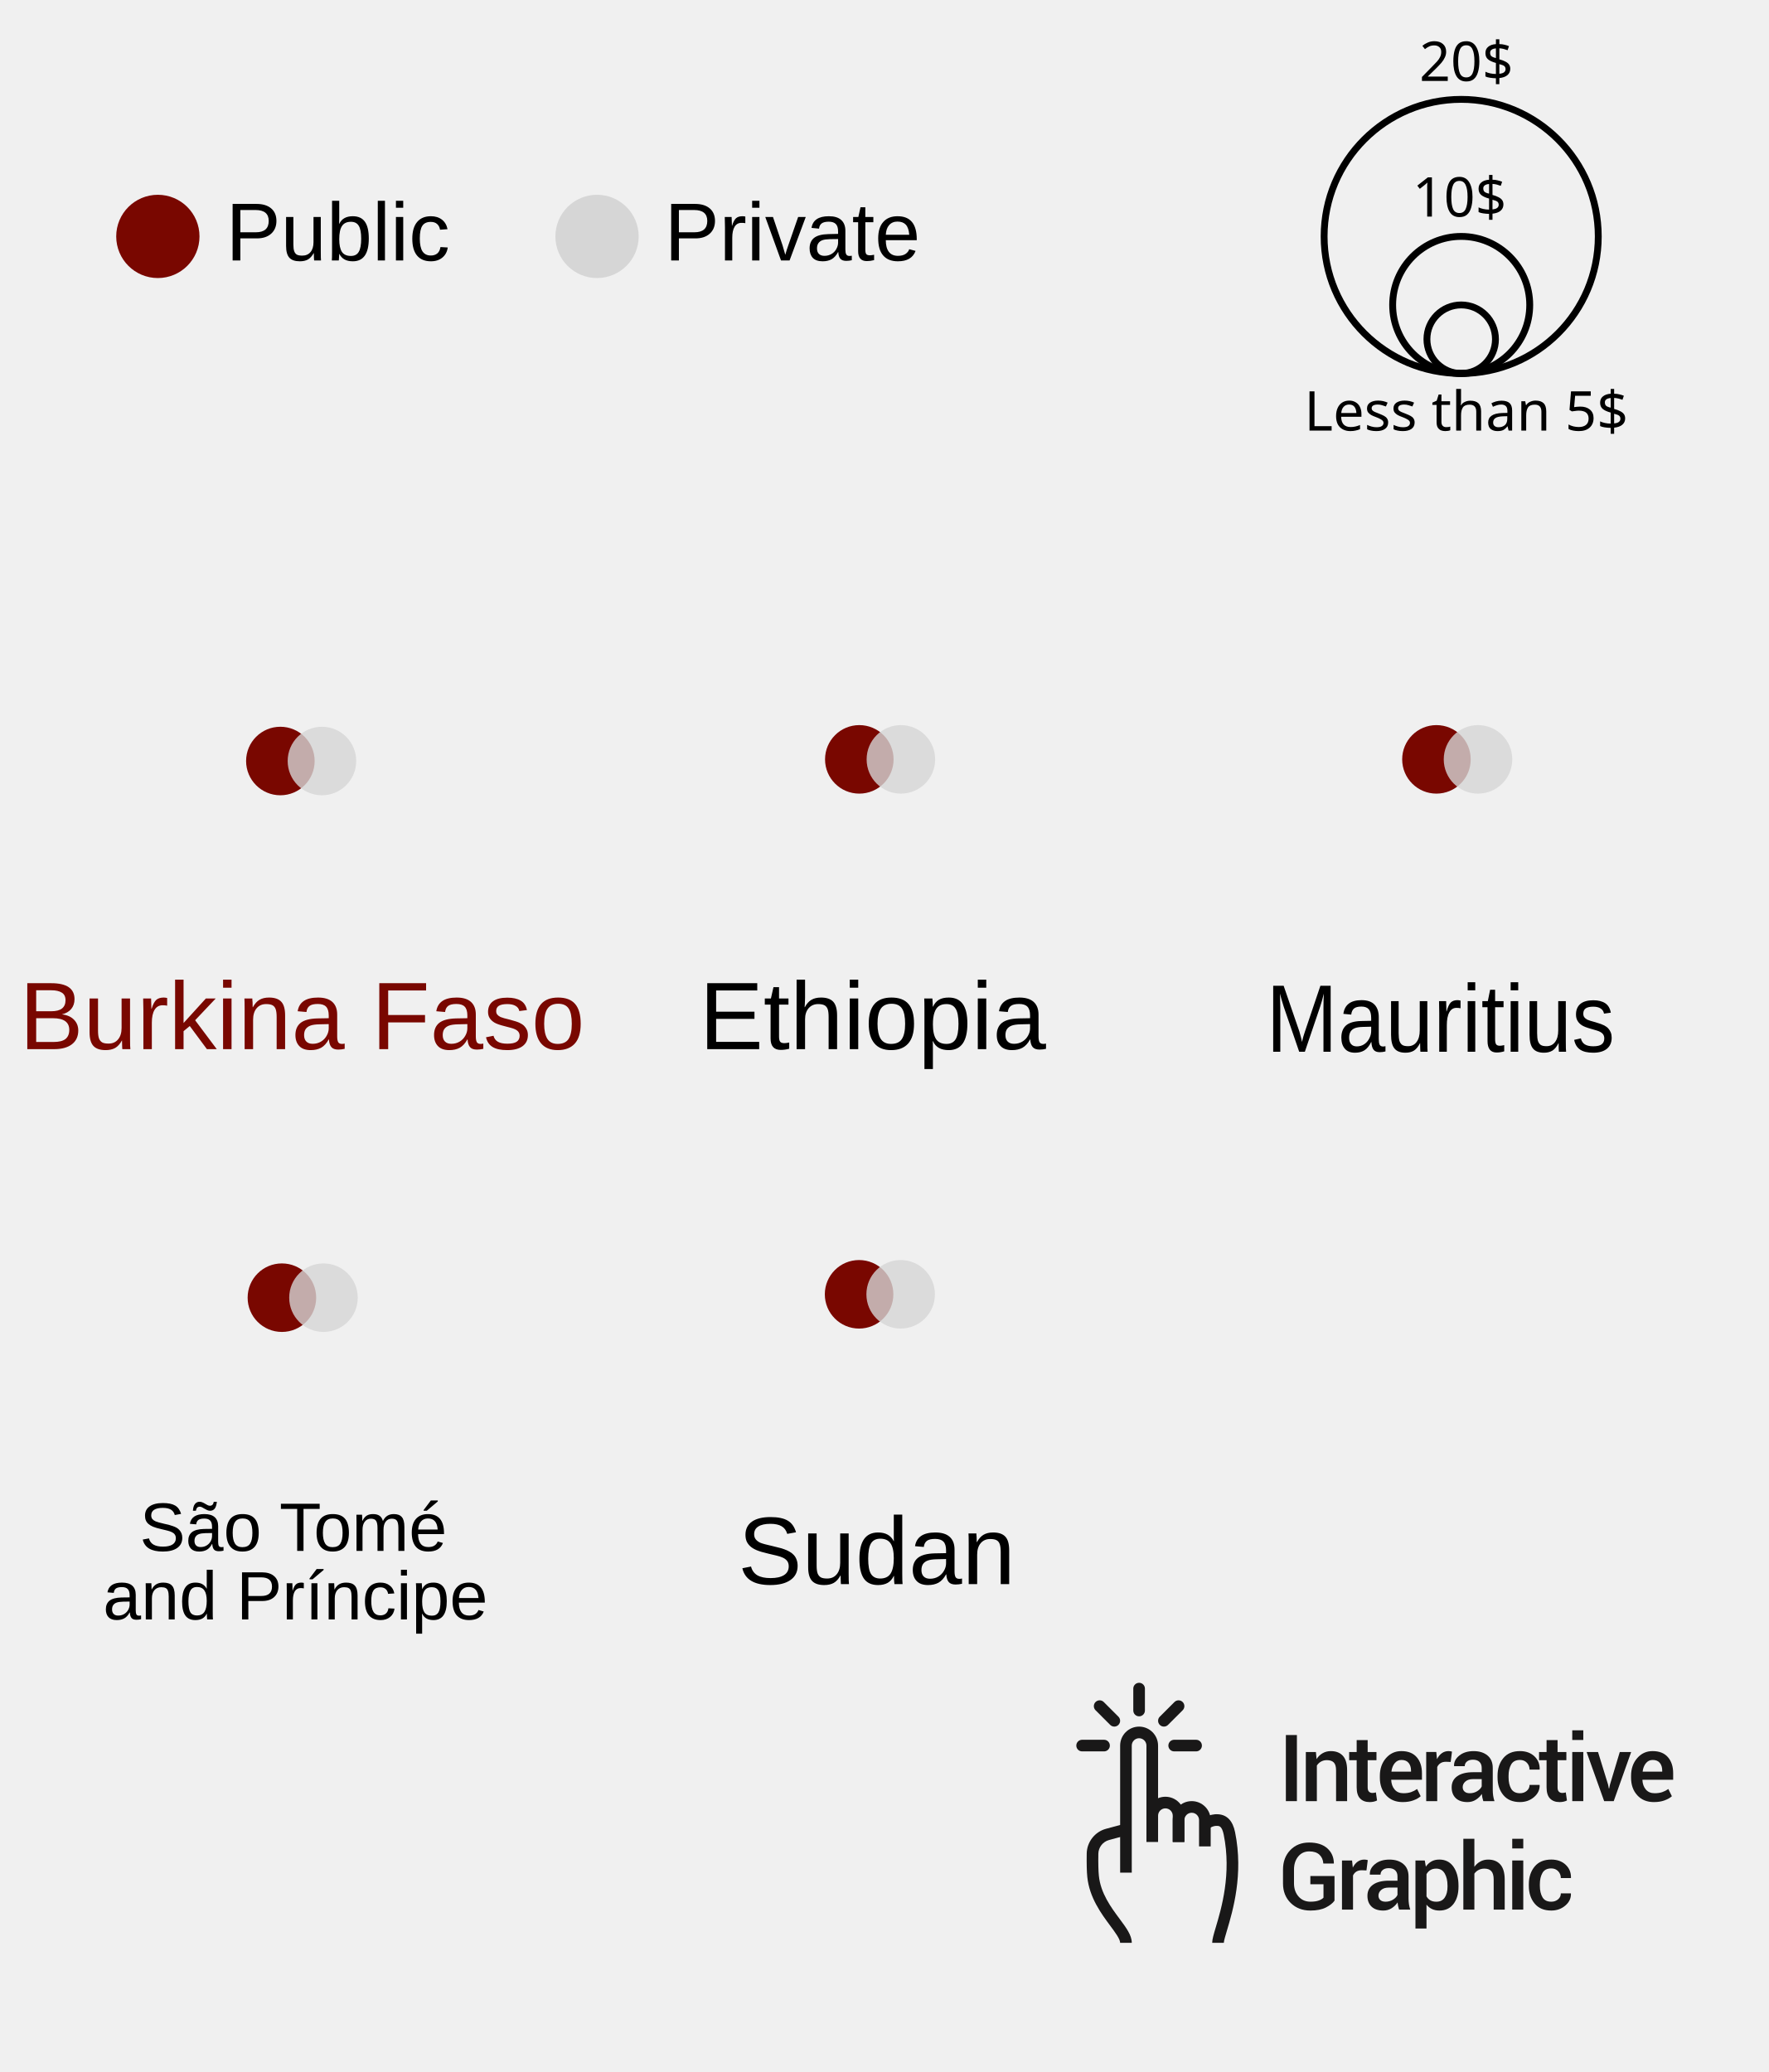
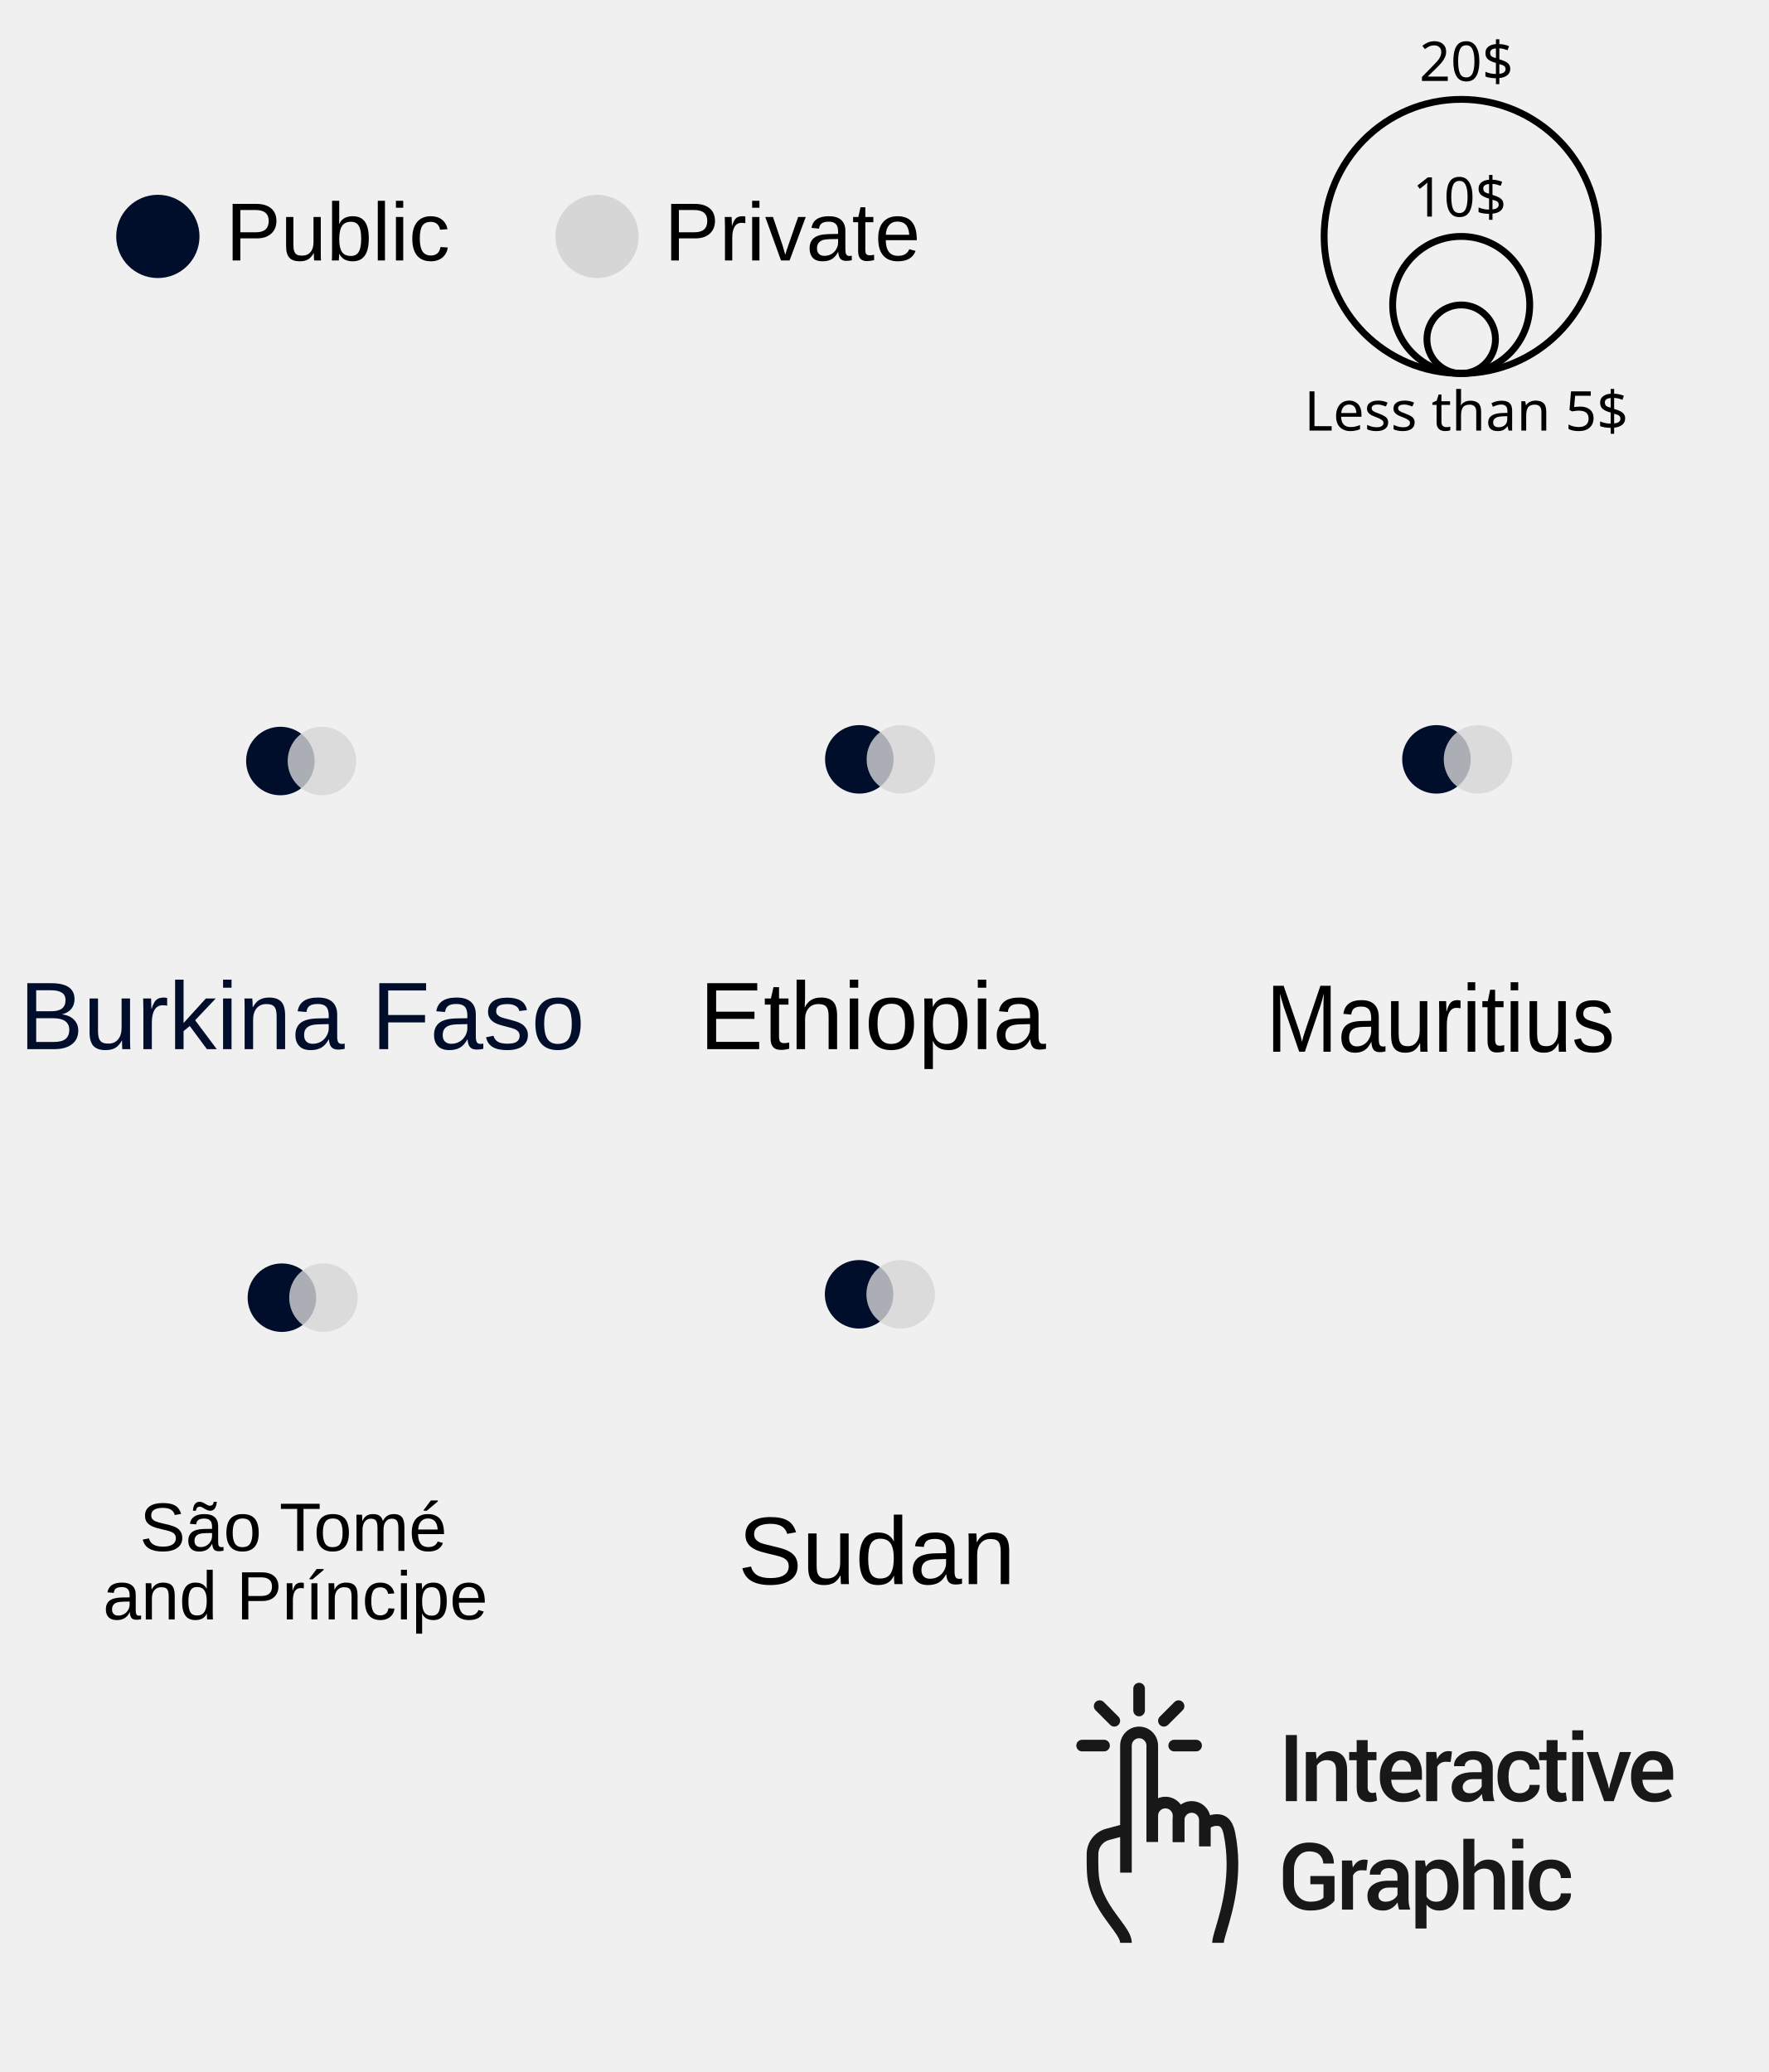
<svg xmlns="http://www.w3.org/2000/svg" xmlns:xlink="http://www.w3.org/1999/xlink" version="1.1" id="GRAPHIC" x="0px" y="0px" width="258.014px" height="302.375px" viewBox="0 0 258.014 302.375" enable-background="new 0 0 258.014 302.375" xml:space="preserve">
  <style type="text/css">
       @font-face {
            font-family: 'Roboto-Light';
            font-weight: 100;
            src: url(https://fonts.googleapis.com/css?family=Roboto:300);
        }
        @font-face {
            font-family: 'Roboto-Bold';
            src: url(http://www.nacion.com/static/LNCNacionBeta/fonts/opensans/opensans_semibold.woff);    
            font-weight: 300;
        }
        @font-face {
            font-family: 'Open Sans Bold';
            src: url(http://www.nacion.com/static/LNCNacionBeta/fonts/opensans/opensans_extrabold.woff);    
            font-weight: 800;
        }
    </style>
  <g id="GUIDE">
    <g id="KEY">
      <circle fill="none" stroke="#000000" stroke-miterlimit="10" cx="213.197" cy="44.501" r="10" />
      <circle fill="none" stroke="#000000" stroke-miterlimit="10" cx="213.197" cy="34.501" r="20" />
      <text transform="matrix(1 0 0 1 207.0798 11.8123)" font-family="'Roboto-Bold'" font-size="8">20$</text>
      <text transform="matrix(1 0 0 1 206.0798 31.6042)" font-family="'Roboto-Bold'" font-size="8">10$</text>
    </g>
-     <circle fill="#790700" cx="23.032" cy="34.501" r="6.076" />
+     <circle fill="#000d2b" cx="23.032" cy="34.501" r="6.076" />
    <circle fill="#D6D6D6" cx="87.11" cy="34.501" r="6.076" />
    <text transform="matrix(1 0 0 1 32.9573 38.0077)" font-family="'Arial'" font-size="12">Public</text>
    <text transform="matrix(1 0 0 1 96.9465 38.0077)" font-family="'Arial'" font-size="12">Private</text>
    <g>
      <text transform="matrix(1.0075 0 0 1 190.2783 62.834)" font-family="'Roboto-Bold'" font-size="8">Less than 5$</text>
    </g>
    <circle fill="none" stroke="#000000" stroke-miterlimit="10" cx="213.197" cy="49.501" r="5" />
  </g>
  <g id="INTERACT">
    <g>
      <path fill="#191818" d="M174.517,255.587h-3.197c-0.468,0-0.848-0.38-0.848-0.848c0-0.469,0.38-0.848,0.848-0.848h3.197    c0.469,0,0.848,0.38,0.848,0.848S174.985,255.587,174.517,255.587z" />
      <path fill="#191818" d="M166.202,250.47c-0.469,0-0.848-0.38-0.848-0.848v-3.198c0-0.468,0.38-0.848,0.848-0.848    s0.848,0.38,0.848,0.848v3.198C167.051,250.091,166.671,250.47,166.202,250.47z" />
      <path fill="#191818" d="M161.086,255.587h-3.198c-0.469,0-0.848-0.38-0.848-0.848c0-0.469,0.38-0.848,0.848-0.848h3.198    c0.468,0,0.848,0.38,0.848,0.848S161.554,255.587,161.086,255.587z" />
      <path fill="#191818" d="M169.82,251.969c-0.217,0-0.434-0.083-0.6-0.249c-0.331-0.331-0.331-0.869,0-1.199l2.139-2.138    c0.331-0.331,0.868-0.331,1.2,0c0.331,0.331,0.331,0.868,0,1.199l-2.139,2.138C170.254,251.886,170.037,251.969,169.82,251.969z" />
      <path fill="#191818" d="M162.584,251.969c-0.217,0-0.434-0.083-0.6-0.249l-2.138-2.138c-0.331-0.331-0.331-0.868,0-1.199    c0.331-0.331,0.868-0.331,1.2,0l2.138,2.138c0.331,0.331,0.331,0.868,0,1.199C163.019,251.886,162.802,251.969,162.584,251.969z" />
      <path fill="#191818" d="M172.807,268.81h-1.697v-3.838c0-0.59-0.48-1.071-1.071-1.071c-0.59,0-1.07,0.48-1.07,1.071v0.639h-1.697    v-0.639c0-1.526,1.241-2.767,2.767-2.767s2.767,1.241,2.767,2.767v3.838H172.807z" />
      <path fill="#191818" d="M176.645,269.449h-1.696v-3.838c0-0.59-0.481-1.07-1.071-1.07s-1.07,0.48-1.07,1.07v3.198h-1.697v-3.198    c0-1.525,1.241-2.767,2.767-2.767s2.767,1.241,2.767,2.767L176.645,269.449L176.645,269.449z" />
      <path fill="#191818" d="M165.132,273.286h-1.697v-18.548c0-1.525,1.241-2.767,2.767-2.767s2.767,1.241,2.767,2.767v14.071h-1.697    v-14.071c0-0.59-0.48-1.07-1.071-1.07c-0.59,0-1.07,0.48-1.07,1.07v18.548H165.132z" />
      <path fill="#191818" d="M165.132,283.52h-1.697c0-0.541-0.708-1.495-1.456-2.504c-1.279-1.724-3.031-4.085-3.337-7.11    c-0.078-0.771-0.106-1.917-0.084-3.406c0.026-1.687,1.18-3.173,2.809-3.615l2.8-0.759l0.444,1.638l-2.8,0.759    c-0.902,0.244-1.542,1.068-1.556,2.003c-0.022,1.404,0.005,2.514,0.075,3.21c0.259,2.561,1.785,4.618,3.011,6.27    C164.342,281.352,165.132,282.417,165.132,283.52z" />
      <path fill="#191818" d="M178.563,283.52h-1.696c0-0.506,0.21-1.214,0.529-2.285c0.809-2.721,2.316-7.787,1.147-13.515    c-0.247-1.212-0.651-1.244-0.893-1.263c-0.715-0.059-1.282,0.421-1.288,0.426l-1.13-1.265c0.111-0.099,1.125-0.967,2.549-0.853    c1.275,0.099,2.091,0.979,2.424,2.615c1.253,6.143-0.332,11.474-1.183,14.337C178.796,282.476,178.563,283.26,178.563,283.52z" />
    </g>
    <g>
      <path fill="#191818" d="M189.226,262.846h-1.609v-9.647h1.609V262.846z" />
      <path fill="#191818" d="M191.999,255.677l0.094,1.034c0.234-0.367,0.527-0.652,0.885-0.858c0.355-0.205,0.756-0.308,1.201-0.308    c0.746,0,1.328,0.227,1.746,0.679c0.418,0.453,0.627,1.158,0.627,2.117v4.505h-1.611v-4.492c0-0.538-0.111-0.922-0.334-1.149    c-0.223-0.228-0.562-0.341-1.018-0.341c-0.312,0-0.594,0.069-0.84,0.209c-0.248,0.139-0.451,0.33-0.611,0.572v5.201h-1.609v-7.169    H191.999z" />
      <path fill="#191818" d="M199.55,253.935v1.742h1.285v1.193h-1.285v3.962c0,0.296,0.064,0.507,0.191,0.632    c0.129,0.126,0.299,0.189,0.51,0.189c0.09,0,0.176-0.008,0.26-0.023s0.162-0.036,0.238-0.062l0.172,1.179    c-0.137,0.075-0.301,0.134-0.49,0.176c-0.189,0.042-0.387,0.062-0.59,0.062c-0.592,0-1.055-0.173-1.391-0.52    c-0.336-0.347-0.504-0.892-0.504-1.633v-3.962h-1.094v-1.193h1.094v-1.742L199.55,253.935L199.55,253.935z" />
      <path fill="#191818" d="M204.661,262.984c-1.016,0-1.824-0.332-2.428-0.997c-0.604-0.664-0.904-1.518-0.904-2.56v-0.265    c0-1.042,0.299-1.907,0.898-2.594c0.598-0.687,1.348-1.028,2.248-1.023c0.969,0,1.709,0.292,2.223,0.878    c0.516,0.585,0.773,1.37,0.773,2.354v0.948h-4.473l-0.014,0.032c0.027,0.568,0.193,1.032,0.5,1.394    c0.307,0.361,0.732,0.542,1.275,0.542c0.434,0,0.805-0.054,1.113-0.159c0.309-0.106,0.607-0.259,0.895-0.457l0.518,1.056    c-0.27,0.239-0.627,0.441-1.074,0.605C205.767,262.902,205.249,262.984,204.661,262.984z M204.476,256.837    c-0.396,0-0.723,0.157-0.98,0.474c-0.256,0.315-0.414,0.717-0.477,1.202l0.014,0.033h2.842v-0.166    c0-0.454-0.115-0.825-0.348-1.112C205.294,256.98,204.944,256.837,204.476,256.837z" />
      <path fill="#191818" d="M211.661,257.128l-0.688-0.026c-0.314,0-0.576,0.066-0.785,0.199c-0.211,0.132-0.373,0.32-0.488,0.562    v4.982h-1.609v-7.169h1.471l0.105,1.041c0.182-0.367,0.414-0.654,0.699-0.861c0.285-0.208,0.613-0.312,0.984-0.312    c0.098,0,0.188,0.008,0.271,0.022c0.084,0.016,0.16,0.035,0.232,0.057L211.661,257.128z" />
      <path fill="#191818" d="M216.423,262.846c-0.057-0.181-0.105-0.357-0.143-0.53c-0.037-0.172-0.062-0.345-0.076-0.517    c-0.221,0.336-0.51,0.617-0.871,0.845c-0.359,0.228-0.762,0.341-1.209,0.341c-0.746,0-1.318-0.191-1.719-0.576    c-0.4-0.384-0.6-0.912-0.6-1.583c0-0.693,0.274-1.233,0.822-1.62c0.547-0.387,1.318-0.58,2.31-0.58h1.252v-0.629    c0-0.375-0.109-0.669-0.33-0.881c-0.221-0.212-0.537-0.318-0.947-0.318c-0.367,0-0.658,0.088-0.875,0.265    s-0.324,0.404-0.324,0.683h-1.551l-0.006-0.04c-0.031-0.564,0.221-1.066,0.758-1.504c0.537-0.437,1.236-0.655,2.098-0.655    c0.834,0,1.508,0.212,2.02,0.636c0.514,0.424,0.77,1.033,0.77,1.828v3.188c0,0.296,0.02,0.579,0.059,0.851    c0.041,0.273,0.104,0.538,0.193,0.799h-1.631V262.846z M214.448,261.693c0.406,0,0.773-0.102,1.098-0.306    c0.324-0.203,0.539-0.435,0.645-0.695v-1.06h-1.277c-0.469,0-0.836,0.115-1.1,0.348c-0.266,0.231-0.398,0.505-0.398,0.818    c0,0.273,0.09,0.491,0.27,0.652C213.862,261.612,214.118,261.693,214.448,261.693z" />
      <path fill="#191818" d="M221.774,261.693c0.393,0,0.725-0.115,0.994-0.347c0.268-0.23,0.402-0.52,0.402-0.866h1.459l0.014,0.04    c0.021,0.671-0.252,1.25-0.818,1.735c-0.568,0.486-1.252,0.728-2.051,0.728c-1.057,0-1.865-0.34-2.428-1.02    c-0.564-0.681-0.846-1.542-0.846-2.584v-0.232c0-1.037,0.281-1.898,0.846-2.58c0.563-0.683,1.371-1.023,2.428-1.023    c0.861,0,1.56,0.25,2.096,0.752c0.537,0.501,0.797,1.139,0.779,1.911l-0.014,0.04h-1.465c0-0.394-0.129-0.727-0.387-1.001    c-0.258-0.273-0.596-0.41-1.01-0.41c-0.605,0-1.033,0.219-1.285,0.658s-0.379,0.989-0.379,1.65v0.232    c0,0.675,0.127,1.229,0.379,1.664C220.741,261.476,221.169,261.693,221.774,261.693z" />
      <path fill="#191818" d="M227.257,253.935v1.742h1.285v1.193h-1.285v3.962c0,0.296,0.064,0.507,0.191,0.632    c0.129,0.126,0.299,0.189,0.51,0.189c0.09,0,0.176-0.008,0.26-0.023c0.084-0.016,0.162-0.036,0.238-0.062l0.172,1.179    c-0.137,0.075-0.301,0.134-0.49,0.176c-0.189,0.042-0.387,0.062-0.59,0.062c-0.592,0-1.055-0.173-1.391-0.52    c-0.336-0.347-0.504-0.892-0.504-1.633v-3.962h-1.094v-1.193h1.094v-1.742L227.257,253.935L227.257,253.935z" />
      <path fill="#191818" d="M231.011,253.922h-1.609v-1.411h1.609V253.922z M231.011,262.846h-1.609v-7.169h1.609V262.846z" />
      <path fill="#191818" d="M234.624,260.421l0.119,0.583h0.041l0.125-0.583l1.426-4.744h1.662l-2.545,7.169h-1.397l-2.559-7.169    h1.664L234.624,260.421z" />
      <path fill="#191818" d="M241.313,262.984c-1.016,0-1.824-0.332-2.428-0.997c-0.604-0.664-0.904-1.518-0.904-2.56v-0.265    c0-1.042,0.299-1.907,0.899-2.594c0.598-0.687,1.348-1.028,2.248-1.023c0.969,0,1.709,0.292,2.223,0.878    c0.516,0.585,0.773,1.37,0.773,2.354v0.948h-4.473l-0.014,0.032c0.027,0.568,0.193,1.032,0.5,1.394    c0.307,0.361,0.732,0.542,1.275,0.542c0.433,0,0.805-0.054,1.113-0.159c0.309-0.106,0.607-0.259,0.895-0.457l0.517,1.056    c-0.27,0.239-0.627,0.441-1.074,0.605C242.419,262.902,241.901,262.984,241.313,262.984z M241.128,256.837    c-0.397,0-0.723,0.157-0.981,0.474c-0.256,0.315-0.414,0.717-0.476,1.202l0.014,0.033h2.842v-0.166    c0-0.454-0.115-0.825-0.348-1.112C241.946,256.98,241.597,256.837,241.128,256.837z" />
      <path fill="#191818" d="M194.712,277.37c-0.256,0.367-0.678,0.699-1.262,0.998c-0.586,0.298-1.338,0.446-2.256,0.446    c-1.162,0-2.119-0.367-2.869-1.103c-0.75-0.735-1.127-1.686-1.127-2.853v-2.014c0-1.166,0.355-2.117,1.064-2.853    c0.709-0.735,1.623-1.103,2.746-1.103c1.135,0,2.018,0.279,2.646,0.838s0.951,1.286,0.965,2.183l-0.014,0.04h-1.523    c-0.037-0.53-0.225-0.957-0.566-1.282c-0.344-0.324-0.84-0.486-1.488-0.486c-0.666,0-1.205,0.249-1.613,0.748    c-0.408,0.498-0.613,1.132-0.613,1.899v2.025c0,0.776,0.223,1.415,0.666,1.916c0.443,0.501,1.02,0.752,1.727,0.752    c0.504,0,0.912-0.059,1.225-0.176c0.314-0.116,0.541-0.254,0.684-0.413v-1.956h-1.916v-1.205h3.525L194.712,277.37L194.712,277.37    z" />
      <path fill="#191818" d="M199.374,272.958l-0.689-0.026c-0.314,0-0.576,0.066-0.785,0.199c-0.209,0.132-0.371,0.32-0.486,0.562    v4.982h-1.611v-7.169h1.471l0.107,1.041c0.18-0.367,0.414-0.654,0.699-0.861c0.285-0.208,0.611-0.311,0.982-0.311    c0.098,0,0.188,0.008,0.271,0.022c0.084,0.016,0.162,0.035,0.232,0.057L199.374,272.958z" />
      <path fill="#191818" d="M204.134,278.676c-0.057-0.181-0.105-0.357-0.143-0.53c-0.037-0.172-0.062-0.345-0.076-0.517    c-0.221,0.336-0.51,0.617-0.871,0.845c-0.359,0.228-0.762,0.341-1.209,0.341c-0.746,0-1.318-0.191-1.719-0.576    c-0.4-0.384-0.6-0.912-0.6-1.583c0-0.693,0.273-1.233,0.822-1.62c0.547-0.387,1.318-0.58,2.311-0.58h1.252v-0.629    c0-0.375-0.109-0.669-0.33-0.881c-0.221-0.212-0.537-0.318-0.947-0.318c-0.367,0-0.658,0.088-0.875,0.265    s-0.324,0.404-0.324,0.683h-1.551l-0.006-0.04c-0.031-0.564,0.221-1.066,0.758-1.504c0.537-0.437,1.236-0.655,2.098-0.655    c0.834,0,1.508,0.212,2.02,0.636c0.514,0.424,0.77,1.033,0.77,1.828v3.188c0,0.296,0.02,0.579,0.059,0.851    c0.041,0.272,0.104,0.538,0.193,0.799h-1.632V278.676z M202.159,277.523c0.406,0,0.773-0.102,1.098-0.306    c0.324-0.203,0.539-0.435,0.645-0.695v-1.06h-1.277c-0.469,0-0.836,0.115-1.1,0.348c-0.266,0.231-0.399,0.505-0.399,0.818    c0,0.273,0.09,0.491,0.27,0.652C201.573,277.442,201.829,277.523,202.159,277.523z" />
      <path fill="#191818" d="M212.804,275.33c0,1.042-0.244,1.884-0.734,2.524c-0.49,0.641-1.174,0.96-2.049,0.96    c-0.406,0-0.766-0.072-1.078-0.218c-0.314-0.146-0.584-0.36-0.809-0.643v3.478h-1.611v-9.925h1.359l0.158,0.901    c0.23-0.336,0.508-0.592,0.832-0.769s0.701-0.265,1.129-0.265c0.885,0,1.572,0.35,2.065,1.05c0.492,0.7,0.738,1.622,0.738,2.766    L212.804,275.33L212.804,275.33z M211.2,275.188c0-0.732-0.137-1.331-0.414-1.796c-0.275-0.466-0.688-0.698-1.234-0.698    c-0.336,0-0.621,0.071-0.855,0.215c-0.234,0.144-0.422,0.343-0.562,0.599v3.235c0.141,0.252,0.328,0.444,0.562,0.579    s0.523,0.202,0.867,0.202c0.549,0,0.959-0.202,1.231-0.605c0.271-0.404,0.406-0.935,0.406-1.592v-0.139H211.2z" />
      <path fill="#191818" d="M215.12,272.435c0.238-0.335,0.529-0.596,0.871-0.781s0.721-0.278,1.137-0.278    c0.76,0,1.352,0.239,1.779,0.719c0.426,0.48,0.639,1.218,0.639,2.216v4.366h-1.609v-4.379c0-0.565-0.113-0.975-0.338-1.226    c-0.227-0.252-0.564-0.378-1.014-0.378c-0.314,0-0.596,0.065-0.846,0.195s-0.455,0.31-0.619,0.54v5.247h-1.609v-10.335h1.609    L215.12,272.435L215.12,272.435z" />
      <path fill="#191818" d="M222.253,269.752h-1.609v-1.411h1.609V269.752z M222.253,278.676h-1.609v-7.169h1.609V278.676z" />
      <path fill="#191818" d="M226.339,277.523c0.393,0,0.725-0.115,0.994-0.347c0.268-0.23,0.402-0.52,0.402-0.866h1.459l0.014,0.04    c0.021,0.671-0.252,1.25-0.818,1.735c-0.568,0.486-1.252,0.728-2.051,0.728c-1.057,0-1.865-0.34-2.428-1.02    c-0.565-0.681-0.846-1.542-0.846-2.584v-0.233c0-1.037,0.281-1.897,0.846-2.58c0.562-0.683,1.371-1.023,2.428-1.023    c0.861,0,1.561,0.25,2.096,0.752c0.537,0.501,0.797,1.139,0.779,1.911l-0.014,0.04h-1.465c0-0.393-0.129-0.727-0.387-1.001    c-0.258-0.273-0.596-0.41-1.01-0.41c-0.605,0-1.033,0.219-1.285,0.658s-0.379,0.989-0.379,1.65v0.231    c0,0.675,0.127,1.229,0.379,1.664C225.306,277.306,225.733,277.523,226.339,277.523z" />
    </g>
  </g>
  <g id="STUFF" pointer-events="none">
    <g>
      <g>
        <text transform="matrix(1 0 0 1 102.0339 153.107)" font-family="'Arial'" font-size="14">Ethiopia</text>
      </g>
      <g>
-         <text transform="matrix(1 0 0 1 2.8263 153.107)" fill="#790700" font-family="'Arial'" font-size="14">Burkina Faso</text>
+         <text transform="matrix(1 0 0 1 2.8263 153.107)" fill="#000d2b" font-family="'Arial'" font-size="14">Burkina Faso</text>
      </g>
      <g>
        <text transform="matrix(0.8957 0 0 1 184.7315 153.4863)" font-family="'Arial'" font-size="14">Mauritius</text>
      </g>
      <g>
        <g>
          <text transform="matrix(1 0 0 1 20.3771 226.3302)" font-family="'Arial'" font-size="10">São Tomé</text>
          <text transform="matrix(1 0 0 1 15.0231 236.3302)" font-family="'Arial'" font-size="10">and Príncipe</text>
        </g>
      </g>
      <g>
        <text transform="matrix(1 0 0 1 107.6748 231.1724)" font-family="'Arial'" font-size="14">Sudan</text>
      </g>
    </g>
    <g>
-       <path fill="#790700" d="M45.907,111.058c0,2.761-2.239,5-5.001,5c-2.761,0-4.999-2.239-4.999-5c0-2.762,2.238-5,4.999-5    C43.669,106.058,45.907,108.297,45.907,111.058z" />
+       <path fill="#000d2b" d="M45.907,111.058c0,2.761-2.239,5-5.001,5c-2.761,0-4.999-2.239-4.999-5c0-2.762,2.238-5,4.999-5    C43.669,106.058,45.907,108.297,45.907,111.058z" />
      <path opacity="0.8" fill="#D6D6D6" enable-background="new    " d="M51.973,111.058c0,2.762-2.238,5-5.001,5    c-2.761,0-4.999-2.238-4.999-5s2.238-5,4.999-5C49.735,106.058,51.973,108.297,51.973,111.058z" />
    </g>
    <g>
-       <path fill="#790700" d="M130.379,110.817c0,2.761-2.239,5-5.001,5c-2.761,0-4.999-2.239-4.999-5c0-2.762,2.238-5,4.999-5    C128.14,105.817,130.379,108.056,130.379,110.817z" />
+       <path fill="#000d2b" d="M130.379,110.817c0,2.761-2.239,5-5.001,5c-2.761,0-4.999-2.239-4.999-5c0-2.762,2.238-5,4.999-5    C128.14,105.817,130.379,108.056,130.379,110.817z" />
      <path opacity="0.8" fill="#D6D6D6" enable-background="new    " d="M136.445,110.817c0,2.762-2.238,5-5.001,5    c-2.761,0-4.999-2.238-4.999-5s2.238-5,4.999-5C134.206,105.817,136.445,108.056,136.445,110.817z" />
    </g>
    <g>
-       <path fill="#790700" d="M214.586,110.817c0,2.761-2.239,5-5.001,5c-2.761,0-4.999-2.239-4.999-5c0-2.762,2.238-5,4.999-5    C212.347,105.817,214.586,108.056,214.586,110.817z" />
+       <path fill="#000d2b" d="M214.586,110.817c0,2.761-2.239,5-5.001,5c-2.761,0-4.999-2.239-4.999-5c0-2.762,2.238-5,4.999-5    C212.347,105.817,214.586,108.056,214.586,110.817z" />
      <path opacity="0.8" fill="#D6D6D6" enable-background="new    " d="M220.651,110.817c0,2.762-2.238,5-5.001,5    c-2.761,0-4.999-2.238-4.999-5s2.238-5,4.999-5C218.413,105.817,220.651,108.056,220.651,110.817z" />
    </g>
    <g>
-       <path fill="#790700" d="M46.131,189.375c0,2.761-2.239,5-5.001,5c-2.761,0-4.999-2.239-4.999-5c0-2.762,2.238-5,4.999-5    C43.892,184.375,46.131,186.614,46.131,189.375z" />
+       <path fill="#000d2b" d="M46.131,189.375c0,2.761-2.239,5-5.001,5c-2.761,0-4.999-2.239-4.999-5c0-2.762,2.238-5,4.999-5    C43.892,184.375,46.131,186.614,46.131,189.375z" />
      <path opacity="0.8" fill="#D6D6D6" enable-background="new    " d="M52.196,189.375c0,2.762-2.238,5-5.001,5    c-2.761,0-4.999-2.238-4.999-5s2.238-5,4.999-5C49.958,184.375,52.196,186.614,52.196,189.375z" />
    </g>
    <g>
-       <path fill="#790700" d="M130.346,188.883c0,2.761-2.239,5-5.001,5c-2.761,0-4.999-2.239-4.999-5c0-2.762,2.238-5,4.999-5    C128.107,183.883,130.346,186.122,130.346,188.883z" />
+       <path fill="#000d2b" d="M130.346,188.883c0,2.761-2.239,5-5.001,5c-2.761,0-4.999-2.239-4.999-5c0-2.762,2.238-5,4.999-5    C128.107,183.883,130.346,186.122,130.346,188.883z" />
      <path opacity="0.8" fill="#D6D6D6" enable-background="new    " d="M136.412,188.883c0,2.762-2.238,5-5.001,5    c-2.761,0-4.999-2.238-4.999-5s2.238-5,4.999-5C134.173,183.883,136.412,186.122,136.412,188.883z" />
    </g>
  </g>
  <g id="AREA">
    <rect id="A05" x="94.013" y="163.744" fill="#FFFFFF" fill-opacity="0" width="69.989" height="48">
      <animate attributeName="opacity" dur="0.2" to="1" begin="A05.mouseover" fill="freeze" xlink:href="#T05" />
      <animate attributeName="opacity" dur="0.2" to="0" begin="A05.mouseout" fill="freeze" xlink:href="#T05" />
    </rect>
    <rect id="A04" x="10.03" y="163.744" fill="#FFFFFF" fill-opacity="0" width="69.989" height="48">
      <animate attributeName="opacity" dur="0.2" to="1" begin="A04.mouseover" fill="freeze" xlink:href="#T04" />
      <animate attributeName="opacity" dur="0.2" to="0" begin="A04.mouseout" fill="freeze" xlink:href="#T04" />
    </rect>
    <rect id="A03" x="177.996" y="87.122" fill="#FFFFFF" fill-opacity="0" width="69.988" height="48">
      <animate attributeName="opacity" dur="0.2" to="1" begin="A03.mouseover" fill="freeze" xlink:href="#T03" />
      <animate attributeName="opacity" dur="0.2" to="0" begin="A03.mouseout" fill="freeze" xlink:href="#T03" />
    </rect>
    <rect id="A02" x="94.013" y="87.122" fill="#FFFFFF" fill-opacity="0" width="69.989" height="48">
      <animate attributeName="opacity" dur="0.2" to="1" begin="A02.mouseover" fill="freeze" xlink:href="#T02" />
      <animate attributeName="opacity" dur="0.2" to="0" begin="A02.mouseout" fill="freeze" xlink:href="#T02" />
    </rect>
    <rect id="A01" x="10.03" y="87.122" fill="#FFFFFF" fill-opacity="0" width="69.989" height="48">
      <animate attributeName="opacity" dur="0.2" to="1" begin="A01.mouseover" fill="freeze" xlink:href="#T01" />
      <animate attributeName="opacity" dur="0.2" to="0" begin="A01.mouseout" fill="freeze" xlink:href="#T01" />
    </rect>
  </g>
  <g id="TOOLTIP">
    <g id="T01" opacity="0">
      <polygon id="AREA_1_" points="89.64,55.501 0,55.501 0,97.501 32.567,97.501 32.567,97.501 44.14,109.677 55.713,97.501     55.713,97.501 89.64,97.501   " />
      <text transform="matrix(1 0 0 1 8.3792 72.7716)" fill="#FFFFFF" font-family="'PlayfairDisplay-Bold'" font-size="12">Burkina Faso</text>
      <text transform="matrix(1 0 0 1 6.9573 90.5856)" fill="#FFFFFF" font-family="'Roboto-Light'" font-size="10">$0.01</text>
      <text transform="matrix(1.047 0 0 1 55.6011 90.5854)" fill="#FFFFFF" font-family="'Roboto-Light'" font-size="10">$0.01</text>
      <path fill="#FFFFFF" d="M40.737,89.601h0.041l0.26-0.868l2.01-5.544h0.848l-2.81,7.396H40.43l-2.816-7.396h0.848l2.037,5.544    L40.737,89.601z" />
      <path fill="#FFFFFF" d="M49.244,87.797c-0.285-0.26-0.799-0.472-1.542-0.636c-0.884-0.191-1.537-0.444-1.958-0.759    c-0.421-0.314-0.632-0.759-0.632-1.333c0-0.565,0.238-1.042,0.714-1.432s1.106-0.585,1.89-0.585c0.834,0,1.495,0.206,1.982,0.619    c0.488,0.413,0.72,0.929,0.697,1.548l-0.014,0.041h-0.759c0-0.406-0.172-0.759-0.516-1.06c-0.343-0.3-0.806-0.45-1.39-0.45    c-0.597,0-1.045,0.129-1.343,0.386s-0.448,0.56-0.448,0.906c0,0.342,0.129,0.624,0.386,0.848c0.257,0.223,0.771,0.419,1.542,0.588    c0.879,0.196,1.538,0.464,1.976,0.803c0.438,0.339,0.656,0.801,0.656,1.384c0,0.615-0.25,1.113-0.749,1.494    c-0.499,0.38-1.159,0.571-1.979,0.571c-0.898,0-1.603-0.214-2.116-0.643c-0.513-0.428-0.755-0.939-0.728-1.531l0.014-0.041h0.752    c0.032,0.533,0.249,0.92,0.653,1.162c0.403,0.242,0.878,0.362,1.425,0.362c0.592,0,1.06-0.13,1.401-0.39    c0.342-0.26,0.513-0.574,0.513-0.943C49.671,88.36,49.529,88.056,49.244,87.797z" />
    </g>
    <g id="T02" opacity="0">
      <polygon id="AREA_2_" points="175.199,55.501 85.559,55.501 85.559,97.501 118.125,97.501 118.125,97.501 129.699,109.677     141.272,97.501 141.272,97.501 175.199,97.501   " />
      <text transform="matrix(1 0 0 1 93.9379 72.7716)" fill="#FFFFFF" font-family="'PlayfairDisplay-Bold'" font-size="12">Ethiopia</text>
      <text transform="matrix(1 0 0 1 92.516 90.5856)" fill="#FFFFFF" font-family="'Roboto-Light'" font-size="10">$0.01</text>
      <text transform="matrix(1.047 0 0 1 141.1597 90.5854)" fill="#FFFFFF" font-family="'Roboto-Light'" font-size="10">$0.01</text>
      <path fill="#FFFFFF" d="M126.295,89.601h0.041l0.26-0.868l2.01-5.544h0.848l-2.81,7.396h-0.656l-2.816-7.396h0.848l2.037,5.544    L126.295,89.601z" />
      <path fill="#FFFFFF" d="M134.803,87.797c-0.285-0.26-0.799-0.472-1.542-0.636c-0.884-0.191-1.537-0.444-1.958-0.759    c-0.421-0.314-0.632-0.759-0.632-1.333c0-0.565,0.238-1.042,0.714-1.432s1.106-0.585,1.89-0.585c0.834,0,1.495,0.206,1.982,0.619    c0.488,0.413,0.72,0.929,0.697,1.548l-0.014,0.041h-0.759c0-0.406-0.172-0.759-0.516-1.06c-0.344-0.301-0.808-0.451-1.391-0.451    c-0.597,0-1.045,0.129-1.343,0.386s-0.448,0.56-0.448,0.906c0,0.342,0.129,0.624,0.386,0.848c0.257,0.223,0.771,0.419,1.541,0.588    c0.879,0.196,1.538,0.464,1.976,0.803c0.438,0.339,0.656,0.801,0.656,1.384c0,0.615-0.25,1.113-0.749,1.494    c-0.499,0.38-1.159,0.571-1.979,0.571c-0.898,0-1.603-0.214-2.116-0.643c-0.513-0.428-0.755-0.939-0.728-1.531l0.014-0.041h0.752    c0.032,0.533,0.249,0.92,0.653,1.162c0.403,0.242,0.878,0.362,1.425,0.362c0.592,0,1.06-0.13,1.401-0.39    c0.342-0.26,0.513-0.574,0.513-0.943C135.23,88.36,135.087,88.056,134.803,87.797z" />
    </g>
    <g id="T03" opacity="0">
      <polygon id="AREA_3_" points="257.623,55.501 167.984,55.501 167.984,97.501 200.55,97.501 200.55,97.501 212.123,109.677     223.697,97.501 223.697,97.501 257.623,97.501   " />
      <text transform="matrix(1 0 0 1 176.3627 72.7716)" fill="#FFFFFF" font-family="'PlayfairDisplay-Bold'" font-size="12">Mauritius</text>
      <text transform="matrix(1 0 0 1 174.9409 90.5856)" fill="#FFFFFF" font-family="'Roboto-Light'" font-size="10">FREE</text>
      <text transform="matrix(1.047 0 0 1 223.5845 90.5854)" fill="#FFFFFF" font-family="'Roboto-Light'" font-size="10">$0.02</text>
      <path fill="#FFFFFF" d="M208.72,89.601h0.041l0.26-0.868l2.01-5.544h0.848l-2.81,7.396h-0.656l-2.816-7.396h0.848l2.037,5.544    L208.72,89.601z" />
      <path fill="#FFFFFF" d="M217.228,87.797c-0.285-0.26-0.799-0.472-1.542-0.636c-0.884-0.191-1.537-0.444-1.958-0.759    c-0.421-0.314-0.632-0.759-0.632-1.333c0-0.565,0.238-1.042,0.714-1.432s1.106-0.585,1.89-0.585c0.834,0,1.495,0.206,1.982,0.619    c0.488,0.413,0.72,0.929,0.697,1.548l-0.014,0.041h-0.759c0-0.406-0.172-0.759-0.516-1.06c-0.344-0.301-0.808-0.451-1.391-0.451    c-0.597,0-1.045,0.129-1.343,0.386s-0.448,0.56-0.448,0.906c0,0.342,0.129,0.624,0.386,0.848c0.257,0.223,0.771,0.419,1.541,0.588    c0.879,0.196,1.538,0.464,1.976,0.803c0.438,0.339,0.656,0.801,0.656,1.384c0,0.615-0.25,1.113-0.749,1.494    c-0.499,0.38-1.159,0.571-1.979,0.571c-0.898,0-1.603-0.214-2.116-0.643c-0.513-0.428-0.755-0.939-0.728-1.531l0.014-0.041h0.752    c0.032,0.533,0.249,0.92,0.653,1.162c0.403,0.242,0.878,0.362,1.425,0.362c0.592,0,1.06-0.13,1.401-0.39    c0.342-0.26,0.513-0.574,0.513-0.943C217.655,88.36,217.512,88.056,217.228,87.797z" />
    </g>
    <g id="T04" opacity="0">
      <polygon id="AREA_4_" points="89.64,135.122 0,135.122 0,177.122 32.567,177.122 32.567,177.122 44.14,189.299 55.713,177.122     55.713,177.122 89.64,177.122   " />
      <text transform="matrix(1 0 0 1 8.3791 152.3931)" fill="#FFFFFF" font-family="'PlayfairDisplay-Bold'" font-size="12">ST Príncipe</text>
      <text transform="matrix(1 0 0 1 6.9573 170.2071)" fill="#FFFFFF" font-family="'Roboto-Light'" font-size="10">$0.02</text>
      <text transform="matrix(1.047 0 0 1 55.6011 170.207)" fill="#FFFFFF" font-family="'Roboto-Light'" font-size="10">$0.06</text>
      <path fill="#FFFFFF" d="M40.737,169.223h0.041l0.26-0.868l2.01-5.544h0.848l-2.81,7.396H40.43l-2.816-7.396h0.848l2.037,5.544    L40.737,169.223z" />
      <path fill="#FFFFFF" d="M49.244,167.418c-0.285-0.26-0.799-0.472-1.542-0.636c-0.884-0.191-1.537-0.444-1.958-0.759    c-0.421-0.314-0.632-0.759-0.632-1.333c0-0.565,0.238-1.042,0.714-1.432s1.106-0.584,1.89-0.584c0.834,0,1.495,0.206,1.982,0.619    c0.488,0.413,0.72,0.929,0.697,1.548l-0.014,0.041h-0.759c0-0.406-0.172-0.759-0.516-1.06c-0.344-0.301-0.808-0.451-1.391-0.451    c-0.597,0-1.045,0.129-1.343,0.386s-0.448,0.559-0.448,0.906c0,0.342,0.129,0.624,0.386,0.848    c0.257,0.223,0.771,0.419,1.542,0.588c0.879,0.196,1.538,0.464,1.976,0.803c0.438,0.339,0.656,0.801,0.656,1.384    c0,0.615-0.25,1.113-0.749,1.494c-0.499,0.38-1.159,0.571-1.979,0.571c-0.898,0-1.603-0.214-2.116-0.643    c-0.513-0.428-0.755-0.939-0.728-1.531l0.014-0.041h0.752c0.032,0.533,0.249,0.92,0.653,1.162    c0.403,0.242,0.878,0.362,1.425,0.362c0.592,0,1.06-0.13,1.401-0.39c0.342-0.26,0.513-0.574,0.513-0.943    C49.671,167.981,49.529,167.678,49.244,167.418z" />
    </g>
    <g id="T05" opacity="0">
      <polygon id="AREA_5_" points="173.827,135.122 84.187,135.122 84.187,177.122 116.754,177.122 116.754,177.122 128.327,189.299     139.9,177.122 139.9,177.122 173.827,177.122   " />
      <text transform="matrix(1 0 0 1 92.5661 152.3931)" fill="#FFFFFF" font-family="'PlayfairDisplay-Bold'" font-size="12">Sudan</text>
      <text transform="matrix(1 0 0 1 91.1443 170.2071)" fill="#FFFFFF" font-family="'Roboto-Light'" font-size="10">$0.01</text>
      <text transform="matrix(1.047 0 0 1 139.7881 170.207)" fill="#FFFFFF" font-family="'Roboto-Light'" font-size="10">$0.01</text>
      <path fill="#FFFFFF" d="M124.924,169.223h0.041l0.26-0.868l2.01-5.544h0.848l-2.81,7.396h-0.656l-2.816-7.396h0.848l2.037,5.544    L124.924,169.223z" />
      <path fill="#FFFFFF" d="M133.431,167.418c-0.285-0.26-0.799-0.472-1.542-0.636c-0.884-0.191-1.537-0.444-1.958-0.759    c-0.421-0.314-0.632-0.759-0.632-1.333c0-0.565,0.238-1.042,0.714-1.432s1.106-0.584,1.89-0.584c0.834,0,1.495,0.206,1.982,0.619    c0.488,0.413,0.72,0.929,0.697,1.548l-0.014,0.041h-0.759c0-0.406-0.172-0.759-0.516-1.06c-0.344-0.301-0.808-0.451-1.391-0.451    c-0.597,0-1.045,0.129-1.343,0.386s-0.448,0.559-0.448,0.906c0,0.342,0.129,0.624,0.386,0.848    c0.257,0.223,0.771,0.419,1.541,0.588c0.879,0.196,1.538,0.464,1.976,0.803c0.438,0.339,0.656,0.801,0.656,1.384    c0,0.615-0.25,1.113-0.749,1.494c-0.499,0.38-1.159,0.571-1.979,0.571c-0.898,0-1.603-0.214-2.116-0.643    c-0.513-0.428-0.755-0.939-0.728-1.531l0.014-0.041h0.752c0.032,0.533,0.249,0.92,0.653,1.162    c0.403,0.242,0.878,0.362,1.425,0.362c0.592,0,1.06-0.13,1.401-0.39c0.342-0.26,0.513-0.574,0.513-0.943    C133.858,167.981,133.716,167.678,133.431,167.418z" />
    </g>
  </g>
</svg>
